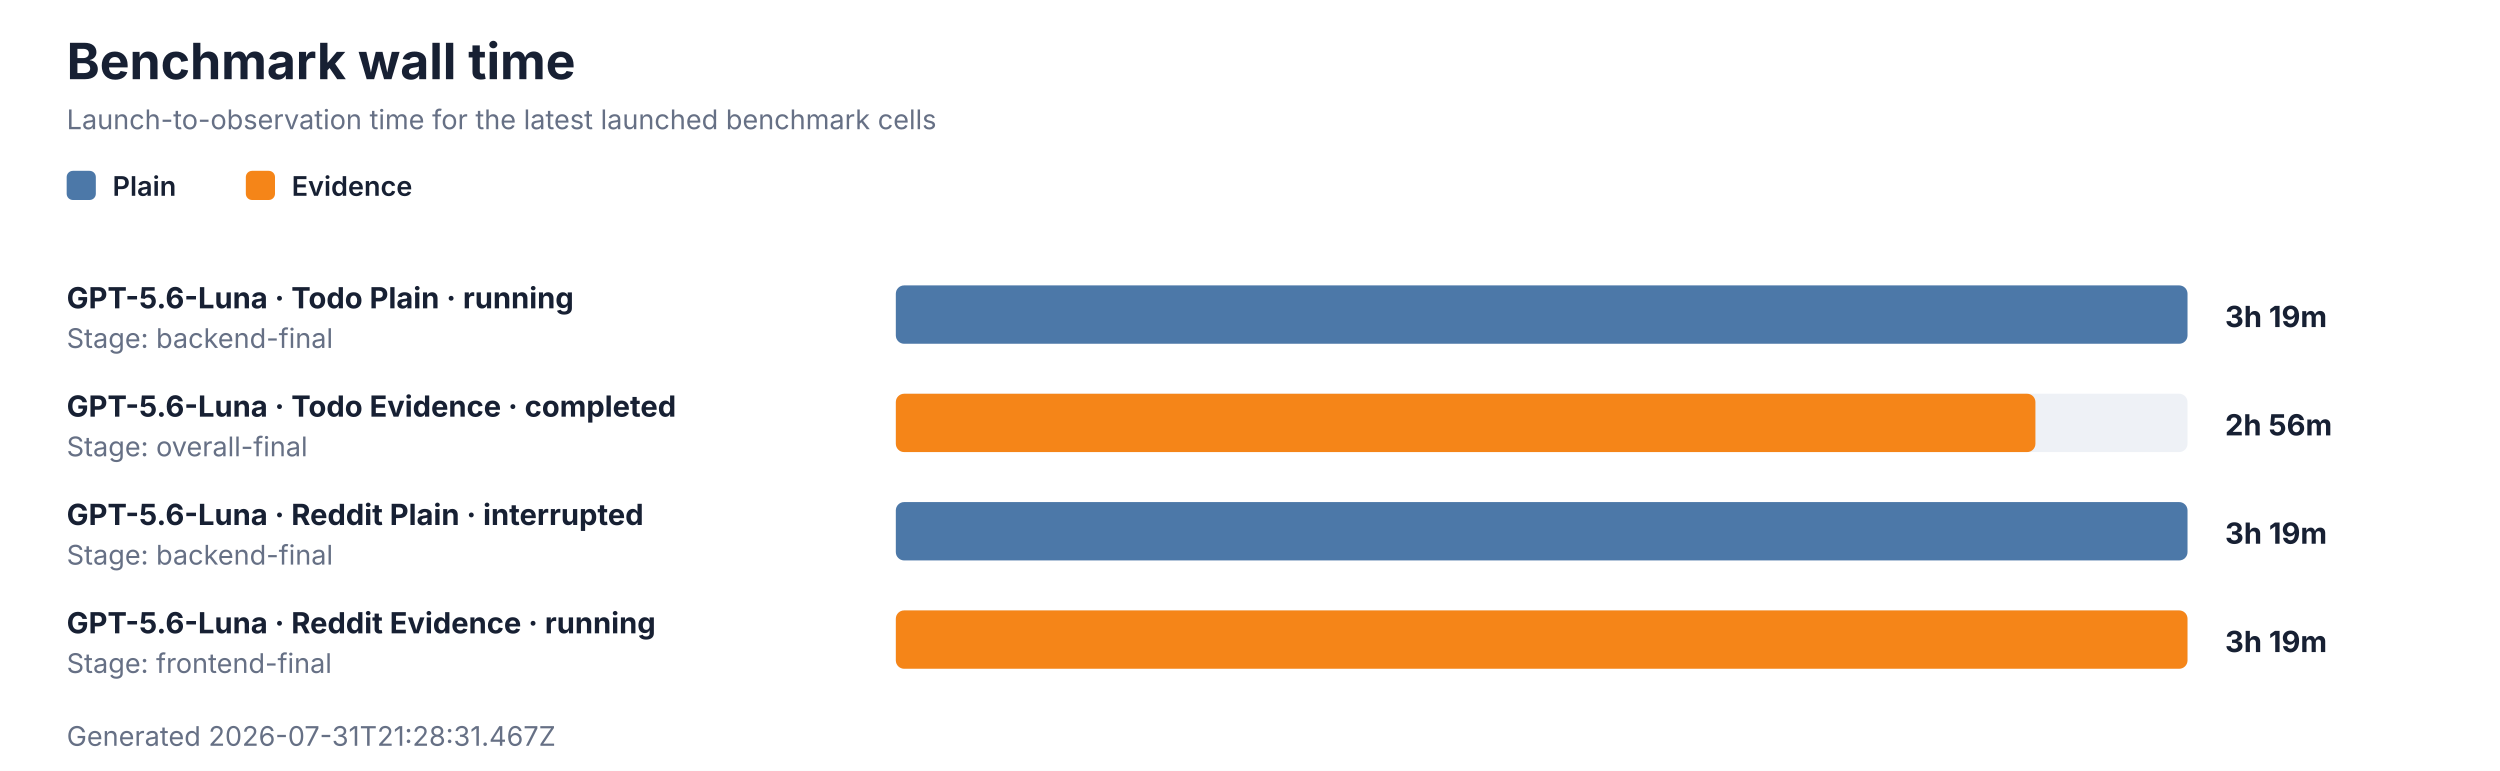
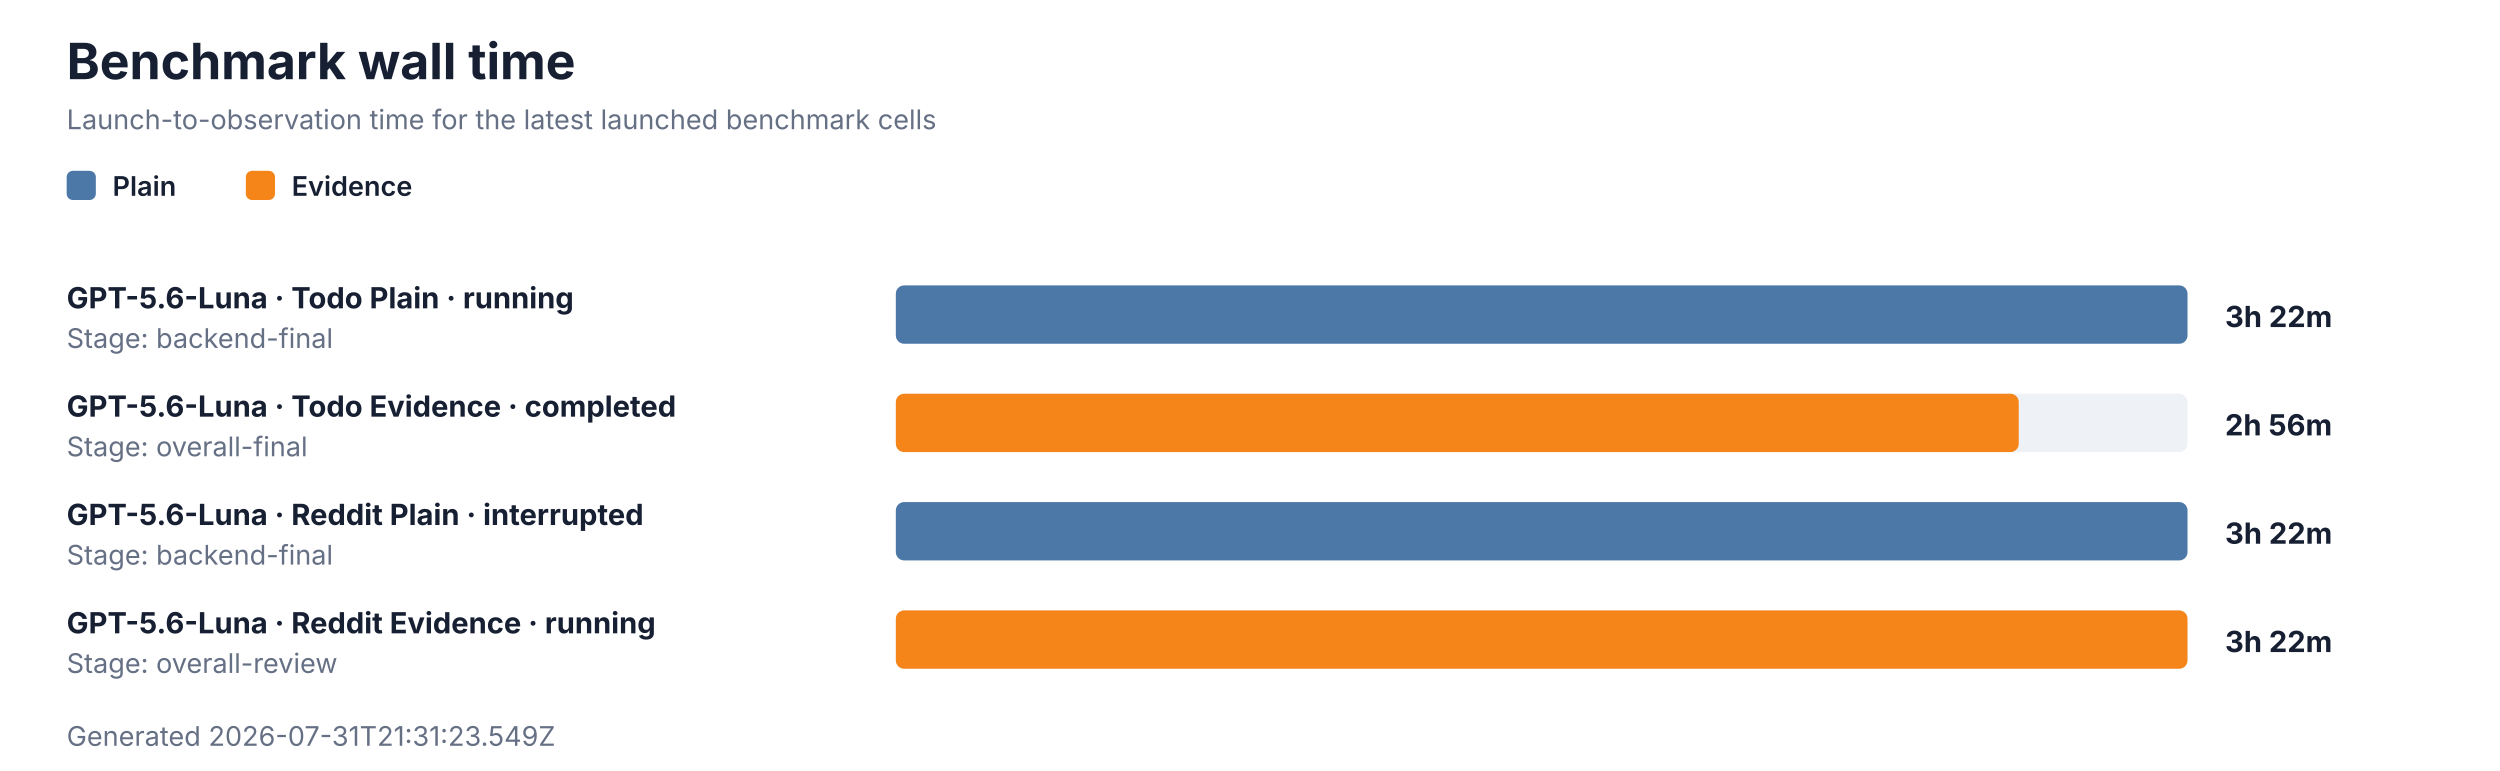
<svg xmlns="http://www.w3.org/2000/svg" role="img" aria-labelledby="title description" viewBox="0 0 1200 370" width="1200" height="370">
  <style>
  text { font-family: Inter, ui-sans-serif, system-ui, -apple-system, BlinkMacSystemFont, 'Segoe UI', sans-serif; fill: #172033; }
  .title { font-size: 24px; font-weight: 700; }
  .subtitle, .stage, .generated { font-size: 13px; fill: #667085; }
  .label { font-size: 14px; font-weight: 650; }
  .value { font-size: 14px; font-weight: 700; }
  .legend { font-size: 13px; font-weight: 600; }
  .empty { font-size: 15px; fill: #667085; }
  .track { fill: #eef1f6; }
</style>
  <rect width="1200" height="370" fill="#ffffff" />
  <text x="32" y="38" class="title">Benchmark wall time</text>
  <text x="32" y="62" class="subtitle">Launch-to-observation time for the latest launched benchmark cells</text>
  <rect x="32" y="82" width="14" height="14" rx="3" fill="#4c78a8" />
  <text x="54" y="94" class="legend">Plain</text>
  <rect x="118" y="82" width="14" height="14" rx="3" fill="#f58518" />
  <text x="140" y="94" class="legend">Evidence</text>
  <text x="32" y="148" class="label">GPT-5.6-Luna · Todo Plain · running</text>
  <text x="32" y="167" class="stage">Stage: backend-final</text>
  <rect x="430" y="137" width="620" height="28" rx="4" class="track" />
  <rect x="430" y="137" width="620" height="28" rx="4" fill="#4c78a8" />
-   <text x="1068" y="157" class="value">3h 19m</text>
+   <text x="1068" y="157" class="value">3h 22m</text>
  <text x="32" y="200" class="label">GPT-5.6-Luna · Todo Evidence · completed</text>
  <text x="32" y="219" class="stage">Stage: overall-final</text>
  <rect x="430" y="189" width="620" height="28" rx="4" class="track" />
-   <rect x="430" y="189" width="547" height="28" rx="4" fill="#f58518" />
+   <rect x="430" y="189" width="539" height="28" rx="4" fill="#f58518" />
  <text x="1068" y="209" class="value">2h 56m</text>
  <text x="32" y="252" class="label">GPT-5.6-Luna · Reddit Plain · interrupted</text>
  <text x="32" y="271" class="stage">Stage: backend-final</text>
  <rect x="430" y="241" width="620" height="28" rx="4" class="track" />
  <rect x="430" y="241" width="620" height="28" rx="4" fill="#4c78a8" />
-   <text x="1068" y="261" class="value">3h 19m</text>
+   <text x="1068" y="261" class="value">3h 22m</text>
  <text x="32" y="304" class="label">GPT-5.6-Luna · Reddit Evidence · running</text>
-   <text x="32" y="323" class="stage">Stage: frontend-final</text>
+   <text x="32" y="323" class="stage">Stage: overall-review</text>
  <rect x="430" y="293" width="620" height="28" rx="4" class="track" />
  <rect x="430" y="293" width="620" height="28" rx="4" fill="#f58518" />
-   <text x="1068" y="313" class="value">3h 19m</text>
-   <text x="32" y="358" class="generated">Generated 2026-07-31T21:28:31.467Z</text>
+   <text x="1068" y="313" class="value">3h 22m</text>
+   <text x="32" y="358" class="generated">Generated 2026-07-31T21:31:23.549Z</text>
</svg>
